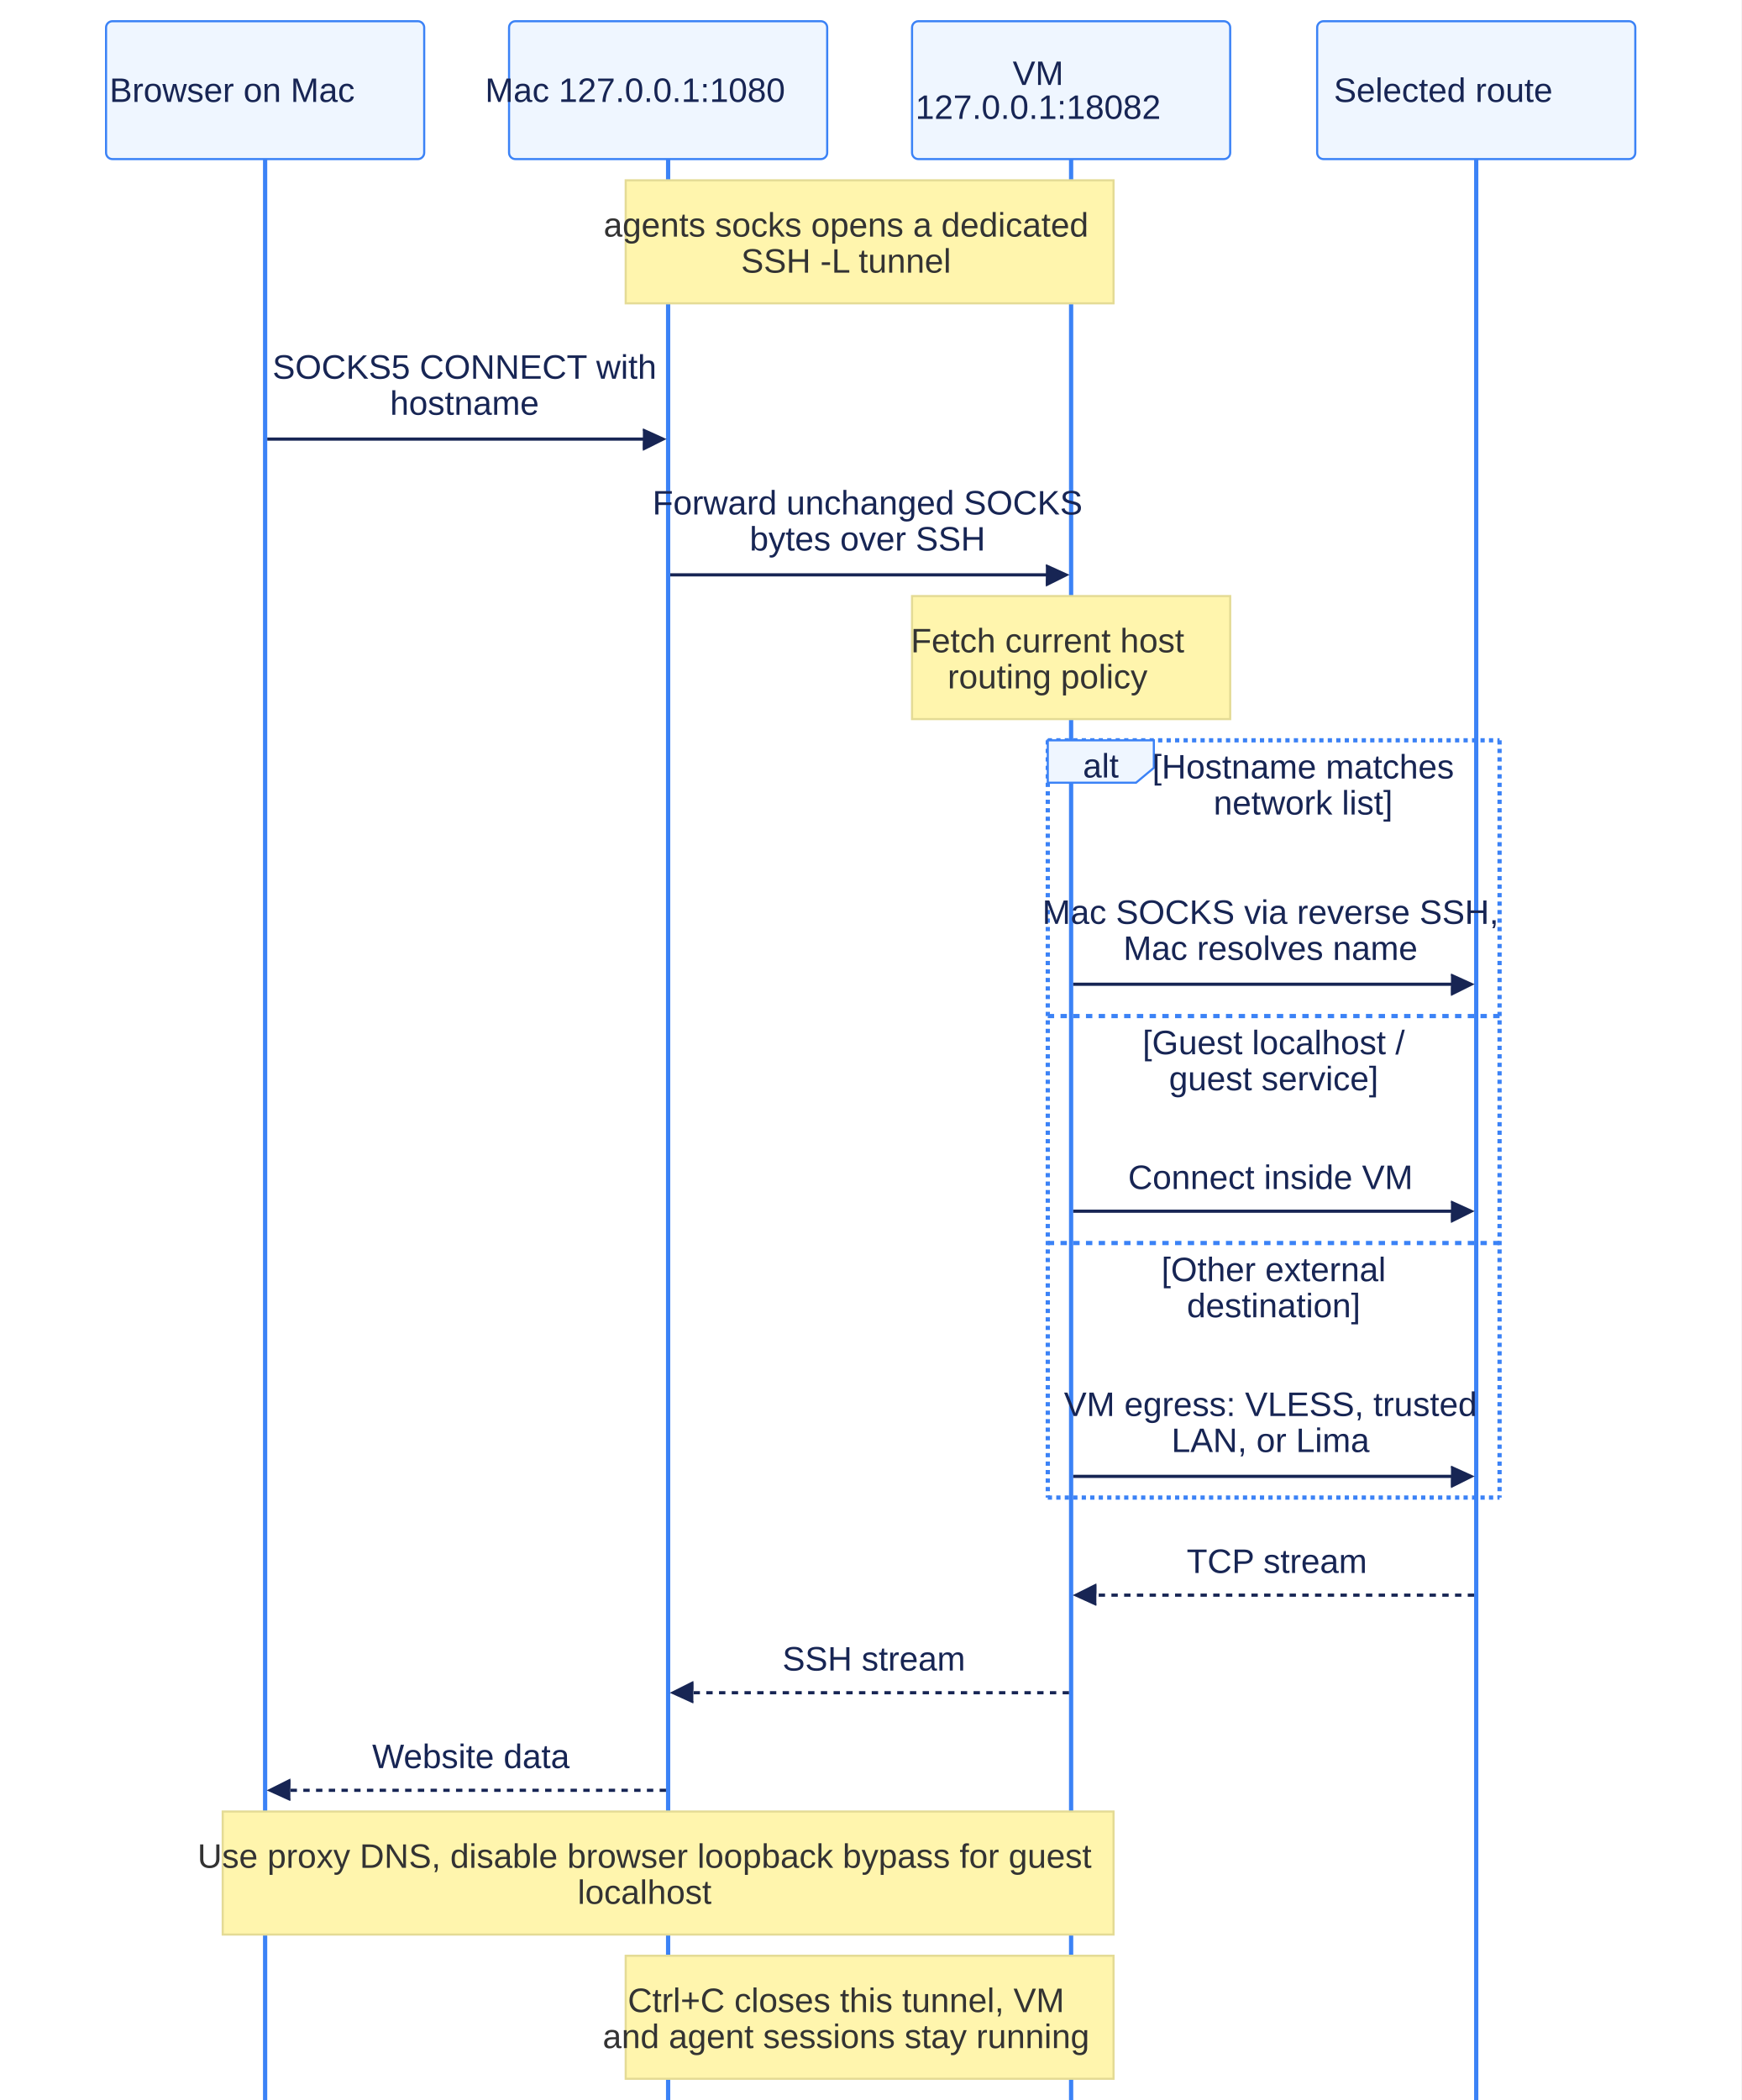
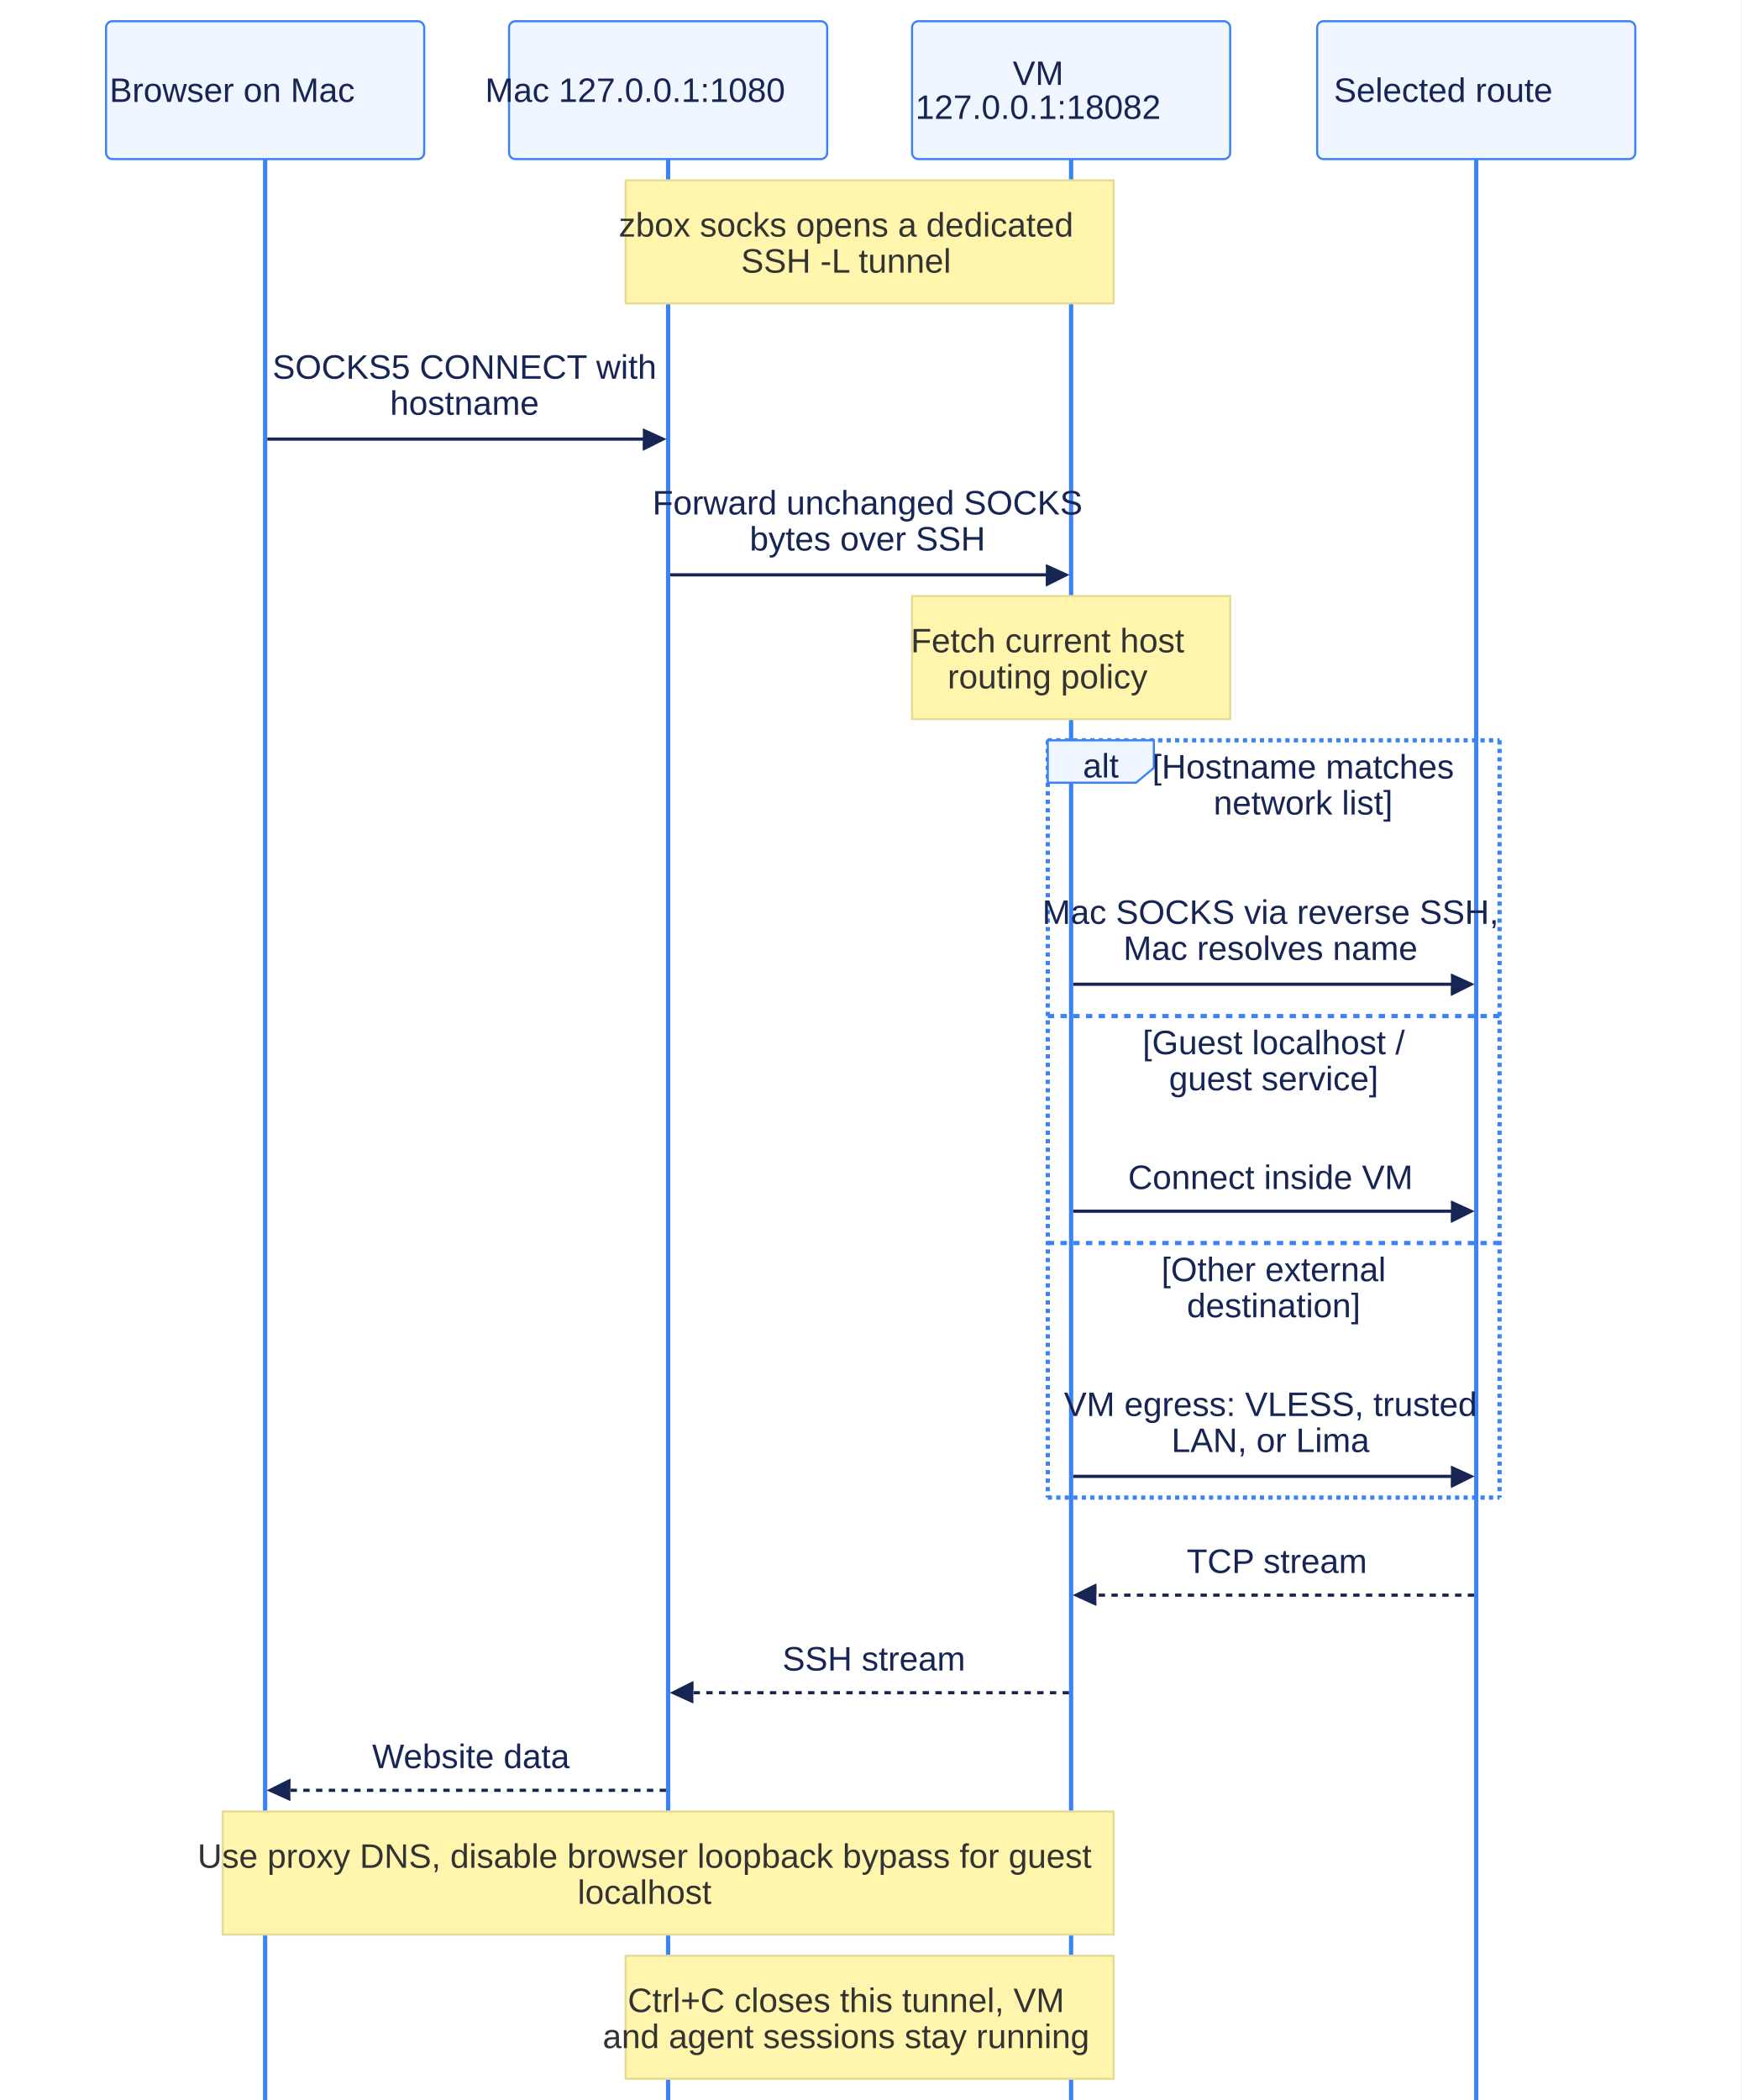
<svg xmlns="http://www.w3.org/2000/svg" xml:space="preserve" id="my-svg" width="821" height="990" viewBox="-50 -10 821 990" role="graphics-document document" aria-roledescription="sequence" aria-describedby="chart-desc-my-svg" aria-labelledby="chart-title-my-svg" style="background-color: white;">
  <rect x="-50" y="-10" width="821" height="990" fill="white" aria-hidden="true" />
  <g>
    <line id="actor3" x1="646" y1="65" x2="646" y2="2000" class="actor-line 200" stroke-width="0.5px" stroke="#999" name="R" />
    <g id="root-3">
      <rect x="571" y="0" fill="#eaeaea" stroke="#666" width="150" height="65" name="R" rx="3" ry="3" class="actor actor-top" />
      <text x="646" y="32.5" dominant-baseline="central" alignment-baseline="central" class="actor actor-box" style="text-anchor: middle; font-size: 16px; font-weight: 400;">
        <tspan x="646" dy="0">Selected route</tspan>
      </text>
    </g>
  </g>
  <g>
    <line id="actor2" x1="455" y1="65" x2="455" y2="2000" class="actor-line 200" stroke-width="0.5px" stroke="#999" name="G" />
    <g id="root-2">
      <rect x="380" y="0" fill="#eaeaea" stroke="#666" width="150" height="65" name="G" rx="3" ry="3" class="actor actor-top" />
      <text x="455" y="32.5" dominant-baseline="central" alignment-baseline="central" class="actor actor-box" style="text-anchor: middle; font-size: 16px; font-weight: 400;">
        <tspan x="455" dy="-8">VM</tspan>
      </text>
      <text x="455" y="32.5" dominant-baseline="central" alignment-baseline="central" class="actor actor-box" style="text-anchor: middle; font-size: 16px; font-weight: 400;">
        <tspan x="455" dy="8">127.0.0.1:18082</tspan>
      </text>
    </g>
  </g>
  <g>
    <line id="actor1" x1="265" y1="65" x2="265" y2="2000" class="actor-line 200" stroke-width="0.5px" stroke="#999" name="L" />
    <g id="root-1">
      <rect x="190" y="0" fill="#eaeaea" stroke="#666" width="150" height="65" name="L" rx="3" ry="3" class="actor actor-top" />
      <text x="265" y="32.5" dominant-baseline="central" alignment-baseline="central" class="actor actor-box" style="text-anchor: middle; font-size: 16px; font-weight: 400;">
        <tspan x="265" dy="0">Mac 127.0.0.1:1080</tspan>
      </text>
    </g>
  </g>
  <g>
    <line id="actor0" x1="75" y1="65" x2="75" y2="2000" class="actor-line 200" stroke-width="0.5px" stroke="#999" name="B" />
    <g id="root-0">
      <rect x="0" y="0" fill="#eaeaea" stroke="#666" width="150" height="65" name="B" rx="3" ry="3" class="actor actor-top" />
      <text x="75" y="32.5" dominant-baseline="central" alignment-baseline="central" class="actor actor-box" style="text-anchor: middle; font-size: 16px; font-weight: 400;">
        <tspan x="75" dy="0">Browser on Mac</tspan>
      </text>
    </g>
  </g>
  <style>#my-svg{font-family:Arial,Helvetica,sans-serif;font-size:15px;fill:#172554;}@keyframes edge-animation-frame{from{stroke-dashoffset:0;}}@keyframes dash{to{stroke-dashoffset:0;}}#my-svg .edge-animation-slow{stroke-dasharray:9,5!important;stroke-dashoffset:900;animation:dash 50s linear infinite;stroke-linecap:round;}#my-svg .edge-animation-fast{stroke-dasharray:9,5!important;stroke-dashoffset:900;animation:dash 20s linear infinite;stroke-linecap:round;}#my-svg .error-icon{fill:#f8fafc;}#my-svg .error-text{fill:#070503;stroke:#070503;}#my-svg .edge-thickness-normal{stroke-width:1px;}#my-svg .edge-thickness-thick{stroke-width:3.5px;}#my-svg .edge-pattern-solid{stroke-dasharray:0;}#my-svg .edge-thickness-invisible{stroke-width:0;fill:none;}#my-svg .edge-pattern-dashed{stroke-dasharray:3;}#my-svg .edge-pattern-dotted{stroke-dasharray:2;}#my-svg .marker{fill:#64748b;stroke:#64748b;}#my-svg .marker.cross{stroke:#64748b;}#my-svg svg{font-family:Arial,Helvetica,sans-serif;font-size:15px;}#my-svg p{margin:0;}#my-svg .actor{stroke:#3b82f6;fill:#eff6ff;}#my-svg text.actor&gt;tspan{fill:#172554;stroke:none;}#my-svg .actor-line{stroke:#3b82f6;}#my-svg .innerArc{stroke-width:1.5;stroke-dasharray:none;}#my-svg .messageLine0{stroke-width:1.5;stroke-dasharray:none;stroke:#172554;}#my-svg .messageLine1{stroke-width:1.5;stroke-dasharray:2,2;stroke:#172554;}#my-svg #arrowhead path{fill:#172554;stroke:#172554;}#my-svg .sequenceNumber{fill:#9b8b74;}#my-svg #sequencenumber{fill:#172554;}#my-svg #crosshead path{fill:#172554;stroke:#172554;}#my-svg .messageText{fill:#172554;stroke:none;}#my-svg .labelBox{stroke:#3b82f6;fill:#eff6ff;}#my-svg .labelText,#my-svg .labelText&gt;tspan{fill:#172554;stroke:none;}#my-svg .loopText,#my-svg .loopText&gt;tspan{fill:#172554;stroke:none;}#my-svg .loopLine{stroke-width:2px;stroke-dasharray:2,2;stroke:#3b82f6;fill:#3b82f6;}#my-svg .note{stroke:hsl(52.683, 60%, 73.922%);fill:#fff5ad;}#my-svg .noteText,#my-svg .noteText&gt;tspan{fill:#333;stroke:none;}#my-svg .activation0{fill:#f0fdf4;stroke:hsl(138.462, 76.471%, 86.667%);}#my-svg .activation1{fill:#f0fdf4;stroke:hsl(138.462, 76.471%, 86.667%);}#my-svg .activation2{fill:#f0fdf4;stroke:hsl(138.462, 76.471%, 86.667%);}#my-svg .actorPopupMenu{position:absolute;}#my-svg .actorPopupMenuPanel{position:absolute;fill:#eff6ff;box-shadow:0px 8px 16px 0px rgba(0,0,0,0.2);filter:drop-shadow(3px 5px 2px rgb(0 0 0 / 0.4));}#my-svg .actor-man line{stroke:#3b82f6;fill:#eff6ff;}#my-svg .actor-man circle,#my-svg line{stroke:#3b82f6;fill:#eff6ff;stroke-width:2px;}#my-svg :root{--mermaid-font-family:"trebuchet ms",verdana,arial,sans-serif;}</style>
  <g />
  <defs>
    <symbol id="computer" width="24" height="24">
      <path transform="scale(.5)" d="M2 2v13h20v-13h-20zm18 11h-16v-9h16v9zm-10.228 6l.466-1h3.524l.467 1h-4.457zm14.228 3h-24l2-6h2.104l-1.33 4h18.45l-1.297-4h2.073l2 6zm-5-10h-14v-7h14v7z" />
    </symbol>
  </defs>
  <defs>
    <symbol id="database" fill-rule="evenodd" clip-rule="evenodd">
      <path transform="scale(.5)" d="M12.258.001l.256.004.255.005.253.008.251.01.249.012.247.015.246.016.242.019.241.02.239.023.236.024.233.027.231.028.229.031.225.032.223.034.22.036.217.038.214.04.211.041.208.043.205.045.201.046.198.048.194.05.191.051.187.053.183.054.18.056.175.057.172.059.168.06.163.061.16.063.155.064.15.066.074.033.073.033.071.034.07.034.069.035.068.035.067.035.066.035.064.036.064.036.062.036.06.036.06.037.058.037.058.037.055.038.055.038.053.038.052.038.051.039.05.039.048.039.047.039.045.04.044.04.043.04.041.04.04.041.039.041.037.041.036.041.034.041.033.042.032.042.03.042.029.042.027.042.026.043.024.043.023.043.021.043.02.043.018.044.017.043.015.044.013.044.012.044.011.045.009.044.007.045.006.045.004.045.002.045.001.045v17l-.001.045-.002.045-.004.045-.006.045-.007.045-.009.044-.011.045-.012.044-.013.044-.015.044-.017.043-.018.044-.02.043-.021.043-.023.043-.024.043-.026.043-.027.042-.029.042-.03.042-.032.042-.033.042-.034.041-.036.041-.037.041-.039.041-.04.041-.041.04-.043.04-.044.04-.045.04-.047.039-.048.039-.05.039-.051.039-.052.038-.053.038-.055.038-.055.038-.058.037-.058.037-.06.037-.06.036-.062.036-.064.036-.064.036-.066.035-.067.035-.068.035-.069.035-.07.034-.071.034-.073.033-.074.033-.15.066-.155.064-.16.063-.163.061-.168.06-.172.059-.175.057-.18.056-.183.054-.187.053-.191.051-.194.05-.198.048-.201.046-.205.045-.208.043-.211.041-.214.04-.217.038-.22.036-.223.034-.225.032-.229.031-.231.028-.233.027-.236.024-.239.023-.241.02-.242.019-.246.016-.247.015-.249.012-.251.01-.253.008-.255.005-.256.004-.258.001-.258-.001-.256-.004-.255-.005-.253-.008-.251-.01-.249-.012-.247-.015-.245-.016-.243-.019-.241-.02-.238-.023-.236-.024-.234-.027-.231-.028-.228-.031-.226-.032-.223-.034-.22-.036-.217-.038-.214-.04-.211-.041-.208-.043-.204-.045-.201-.046-.198-.048-.195-.05-.19-.051-.187-.053-.184-.054-.179-.056-.176-.057-.172-.059-.167-.06-.164-.061-.159-.063-.155-.064-.151-.066-.074-.033-.072-.033-.072-.034-.07-.034-.069-.035-.068-.035-.067-.035-.066-.035-.064-.036-.063-.036-.062-.036-.061-.036-.06-.037-.058-.037-.057-.037-.056-.038-.055-.038-.053-.038-.052-.038-.051-.039-.049-.039-.049-.039-.046-.039-.046-.04-.044-.04-.043-.04-.041-.04-.04-.041-.039-.041-.037-.041-.036-.041-.034-.041-.033-.042-.032-.042-.03-.042-.029-.042-.027-.042-.026-.043-.024-.043-.023-.043-.021-.043-.02-.043-.018-.044-.017-.043-.015-.044-.013-.044-.012-.044-.011-.045-.009-.044-.007-.045-.006-.045-.004-.045-.002-.045-.001-.045v-17l.001-.045.002-.045.004-.045.006-.045.007-.045.009-.044.011-.045.012-.044.013-.044.015-.044.017-.043.018-.044.02-.043.021-.043.023-.043.024-.043.026-.043.027-.042.029-.042.03-.042.032-.042.033-.042.034-.041.036-.041.037-.041.039-.041.04-.041.041-.04.043-.04.044-.04.046-.04.046-.039.049-.039.049-.039.051-.039.052-.038.053-.038.055-.038.056-.038.057-.037.058-.037.06-.037.061-.036.062-.036.063-.036.064-.036.066-.035.067-.035.068-.035.069-.035.07-.034.072-.034.072-.033.074-.033.151-.066.155-.064.159-.063.164-.061.167-.06.172-.059.176-.057.179-.056.184-.054.187-.053.19-.051.195-.05.198-.048.201-.046.204-.045.208-.043.211-.041.214-.04.217-.038.22-.036.223-.034.226-.032.228-.031.231-.028.234-.027.236-.024.238-.023.241-.02.243-.019.245-.016.247-.015.249-.012.251-.01.253-.008.255-.005.256-.004.258-.001.258.001zm-9.258 20.499v.01l.001.021.003.021.004.022.005.021.006.022.007.022.009.023.01.022.011.023.012.023.013.023.015.023.016.024.017.023.018.024.019.024.021.024.022.025.023.024.024.025.052.049.056.05.061.051.066.051.07.051.075.051.079.052.084.052.088.052.092.052.097.052.102.051.105.052.11.052.114.051.119.051.123.051.127.05.131.05.135.05.139.048.144.049.147.047.152.047.155.047.16.045.163.045.167.043.171.043.176.041.178.041.183.039.187.039.19.037.194.035.197.035.202.033.204.031.209.03.212.029.216.027.219.025.222.024.226.021.23.02.233.018.236.016.24.015.243.012.246.01.249.008.253.005.256.004.259.001.26-.001.257-.004.254-.005.25-.008.247-.011.244-.012.241-.014.237-.016.233-.018.231-.021.226-.021.224-.024.22-.026.216-.027.212-.028.21-.031.205-.031.202-.034.198-.034.194-.036.191-.037.187-.039.183-.04.179-.04.175-.042.172-.043.168-.044.163-.045.16-.046.155-.046.152-.047.148-.048.143-.049.139-.049.136-.05.131-.05.126-.05.123-.051.118-.052.114-.051.11-.052.106-.052.101-.052.096-.052.092-.052.088-.053.083-.051.079-.052.074-.052.07-.051.065-.051.06-.051.056-.05.051-.05.023-.024.023-.025.021-.024.02-.024.019-.024.018-.024.017-.024.015-.023.014-.024.013-.023.012-.023.01-.023.01-.022.008-.022.006-.022.006-.022.004-.022.004-.021.001-.021.001-.021v-4.127l-.077.055-.08.053-.083.054-.085.053-.087.052-.09.052-.093.051-.095.05-.097.05-.1.049-.102.049-.105.048-.106.047-.109.047-.111.046-.114.045-.115.045-.118.044-.12.043-.122.042-.124.042-.126.041-.128.04-.13.04-.132.038-.134.038-.135.037-.138.037-.139.035-.142.035-.143.034-.144.033-.147.032-.148.031-.15.03-.151.03-.153.029-.154.027-.156.027-.158.026-.159.025-.161.024-.162.023-.163.022-.165.021-.166.02-.167.019-.169.018-.169.017-.171.016-.173.015-.173.014-.175.013-.175.012-.177.011-.178.01-.179.008-.179.008-.181.006-.182.005-.182.004-.184.003-.184.002h-.37l-.184-.002-.184-.003-.182-.004-.182-.005-.181-.006-.179-.008-.179-.008-.178-.01-.176-.011-.176-.012-.175-.013-.173-.014-.172-.015-.171-.016-.17-.017-.169-.018-.167-.019-.166-.02-.165-.021-.163-.022-.162-.023-.161-.024-.159-.025-.157-.026-.156-.027-.155-.027-.153-.029-.151-.03-.15-.03-.148-.031-.146-.032-.145-.033-.143-.034-.141-.035-.14-.035-.137-.037-.136-.037-.134-.038-.132-.038-.13-.04-.128-.04-.126-.041-.124-.042-.122-.042-.12-.044-.117-.043-.116-.045-.113-.045-.112-.046-.109-.047-.106-.047-.105-.048-.102-.049-.1-.049-.097-.05-.095-.05-.093-.052-.09-.051-.087-.052-.085-.053-.083-.054-.08-.054-.077-.054v4.127zm0-5.654v.011l.001.021.003.021.004.021.005.022.006.022.007.022.009.022.01.022.011.023.012.023.013.023.015.024.016.023.017.024.018.024.019.024.021.024.022.024.023.025.024.024.052.05.056.05.061.05.066.051.07.051.075.052.079.051.084.052.088.052.092.052.097.052.102.052.105.052.11.051.114.051.119.052.123.05.127.051.131.05.135.049.139.049.144.048.147.048.152.047.155.046.16.045.163.045.167.044.171.042.176.042.178.04.183.04.187.038.19.037.194.036.197.034.202.033.204.032.209.03.212.028.216.027.219.025.222.024.226.022.23.02.233.018.236.016.24.014.243.012.246.01.249.008.253.006.256.003.259.001.26-.001.257-.003.254-.006.25-.008.247-.01.244-.012.241-.015.237-.016.233-.018.231-.02.226-.022.224-.024.22-.025.216-.027.212-.029.21-.03.205-.032.202-.033.198-.035.194-.036.191-.037.187-.039.183-.039.179-.041.175-.042.172-.043.168-.044.163-.045.16-.045.155-.047.152-.047.148-.048.143-.048.139-.05.136-.049.131-.05.126-.051.123-.051.118-.051.114-.052.11-.052.106-.052.101-.052.096-.052.092-.052.088-.052.083-.052.079-.052.074-.051.07-.052.065-.051.06-.05.056-.051.051-.049.023-.025.023-.024.021-.025.02-.024.019-.024.018-.024.017-.024.015-.023.014-.023.013-.024.012-.022.01-.023.01-.023.008-.022.006-.022.006-.022.004-.021.004-.022.001-.021.001-.021v-4.139l-.077.054-.08.054-.083.054-.085.052-.087.053-.09.051-.093.051-.095.051-.097.05-.1.049-.102.049-.105.048-.106.047-.109.047-.111.046-.114.045-.115.044-.118.044-.12.044-.122.042-.124.042-.126.041-.128.04-.13.039-.132.039-.134.038-.135.037-.138.036-.139.036-.142.035-.143.033-.144.033-.147.033-.148.031-.15.03-.151.03-.153.028-.154.028-.156.027-.158.026-.159.025-.161.024-.162.023-.163.022-.165.021-.166.02-.167.019-.169.018-.169.017-.171.016-.173.015-.173.014-.175.013-.175.012-.177.011-.178.009-.179.009-.179.007-.181.007-.182.005-.182.004-.184.003-.184.002h-.37l-.184-.002-.184-.003-.182-.004-.182-.005-.181-.007-.179-.007-.179-.009-.178-.009-.176-.011-.176-.012-.175-.013-.173-.014-.172-.015-.171-.016-.17-.017-.169-.018-.167-.019-.166-.02-.165-.021-.163-.022-.162-.023-.161-.024-.159-.025-.157-.026-.156-.027-.155-.028-.153-.028-.151-.03-.15-.03-.148-.031-.146-.033-.145-.033-.143-.033-.141-.035-.14-.036-.137-.036-.136-.037-.134-.038-.132-.039-.13-.039-.128-.04-.126-.041-.124-.042-.122-.043-.12-.043-.117-.044-.116-.044-.113-.046-.112-.046-.109-.046-.106-.047-.105-.048-.102-.049-.1-.049-.097-.05-.095-.051-.093-.051-.09-.051-.087-.053-.085-.052-.083-.054-.08-.054-.077-.054v4.139zm0-5.666v.011l.001.02.003.022.004.021.005.022.006.021.007.022.009.023.01.022.011.023.012.023.013.023.015.023.016.024.017.024.018.023.019.024.021.025.022.024.023.024.024.025.052.05.056.05.061.05.066.051.07.051.075.052.079.051.084.052.088.052.092.052.097.052.102.052.105.051.11.052.114.051.119.051.123.051.127.05.131.05.135.05.139.049.144.048.147.048.152.047.155.046.16.045.163.045.167.043.171.043.176.042.178.04.183.04.187.038.19.037.194.036.197.034.202.033.204.032.209.03.212.028.216.027.219.025.222.024.226.021.23.02.233.018.236.017.24.014.243.012.246.01.249.008.253.006.256.003.259.001.26-.001.257-.003.254-.006.25-.008.247-.01.244-.013.241-.014.237-.016.233-.018.231-.02.226-.022.224-.024.22-.025.216-.027.212-.029.21-.03.205-.032.202-.033.198-.035.194-.036.191-.037.187-.039.183-.039.179-.041.175-.042.172-.043.168-.044.163-.045.16-.045.155-.047.152-.047.148-.048.143-.049.139-.049.136-.049.131-.051.126-.05.123-.051.118-.052.114-.051.11-.052.106-.052.101-.052.096-.052.092-.052.088-.052.083-.052.079-.052.074-.052.07-.051.065-.051.06-.051.056-.05.051-.049.023-.025.023-.025.021-.024.02-.024.019-.024.018-.024.017-.024.015-.023.014-.024.013-.023.012-.023.01-.022.01-.023.008-.022.006-.022.006-.022.004-.022.004-.021.001-.021.001-.021v-4.153l-.077.054-.08.054-.083.053-.085.053-.087.053-.09.051-.093.051-.095.051-.097.05-.1.049-.102.048-.105.048-.106.048-.109.046-.111.046-.114.046-.115.044-.118.044-.12.043-.122.043-.124.042-.126.041-.128.04-.13.039-.132.039-.134.038-.135.037-.138.036-.139.036-.142.034-.143.034-.144.033-.147.032-.148.032-.15.03-.151.03-.153.028-.154.028-.156.027-.158.026-.159.024-.161.024-.162.023-.163.023-.165.021-.166.02-.167.019-.169.018-.169.017-.171.016-.173.015-.173.014-.175.013-.175.012-.177.01-.178.01-.179.009-.179.007-.181.006-.182.006-.182.004-.184.003-.184.001-.185.001-.185-.001-.184-.001-.184-.003-.182-.004-.182-.006-.181-.006-.179-.007-.179-.009-.178-.01-.176-.01-.176-.012-.175-.013-.173-.014-.172-.015-.171-.016-.17-.017-.169-.018-.167-.019-.166-.02-.165-.021-.163-.023-.162-.023-.161-.024-.159-.024-.157-.026-.156-.027-.155-.028-.153-.028-.151-.03-.15-.03-.148-.032-.146-.032-.145-.033-.143-.034-.141-.034-.14-.036-.137-.036-.136-.037-.134-.038-.132-.039-.13-.039-.128-.041-.126-.041-.124-.041-.122-.043-.12-.043-.117-.044-.116-.044-.113-.046-.112-.046-.109-.046-.106-.048-.105-.048-.102-.048-.1-.05-.097-.049-.095-.051-.093-.051-.09-.052-.087-.052-.085-.053-.083-.053-.08-.054-.077-.054v4.153zm8.74-8.179l-.257.004-.254.005-.25.008-.247.011-.244.012-.241.014-.237.016-.233.018-.231.021-.226.022-.224.023-.22.026-.216.027-.212.028-.21.031-.205.032-.202.033-.198.034-.194.036-.191.038-.187.038-.183.04-.179.041-.175.042-.172.043-.168.043-.163.045-.16.046-.155.046-.152.048-.148.048-.143.048-.139.049-.136.05-.131.05-.126.051-.123.051-.118.051-.114.052-.11.052-.106.052-.101.052-.096.052-.092.052-.088.052-.083.052-.079.052-.074.051-.07.052-.065.051-.06.05-.056.05-.051.05-.023.025-.023.024-.021.024-.02.025-.019.024-.018.024-.017.023-.015.024-.014.023-.013.023-.012.023-.01.023-.01.022-.008.022-.006.023-.006.021-.004.022-.004.021-.001.021-.001.021.001.021.001.021.004.021.004.022.006.021.006.023.008.022.01.022.01.023.012.023.013.023.014.023.015.024.017.023.018.024.019.024.02.025.021.024.023.024.023.025.051.05.056.05.06.05.065.051.07.052.074.051.079.052.083.052.088.052.092.052.096.052.101.052.106.052.11.052.114.052.118.051.123.051.126.051.131.05.136.05.139.049.143.048.148.048.152.048.155.046.16.046.163.045.168.043.172.043.175.042.179.041.183.04.187.038.191.038.194.036.198.034.202.033.205.032.21.031.212.028.216.027.22.026.224.023.226.022.231.021.233.018.237.016.241.014.244.012.247.011.25.008.254.005.257.004.26.001.26-.001.257-.004.254-.005.25-.008.247-.011.244-.012.241-.014.237-.016.233-.018.231-.021.226-.022.224-.023.22-.026.216-.027.212-.028.21-.031.205-.032.202-.033.198-.034.194-.036.191-.038.187-.038.183-.04.179-.041.175-.042.172-.043.168-.043.163-.045.16-.046.155-.046.152-.048.148-.048.143-.048.139-.049.136-.05.131-.05.126-.051.123-.051.118-.051.114-.052.11-.052.106-.052.101-.052.096-.052.092-.052.088-.052.083-.052.079-.052.074-.051.07-.052.065-.051.06-.05.056-.05.051-.05.023-.025.023-.024.021-.024.02-.025.019-.024.018-.024.017-.023.015-.024.014-.023.013-.023.012-.023.01-.023.01-.022.008-.022.006-.023.006-.021.004-.022.004-.021.001-.021.001-.021-.001-.021-.001-.021-.004-.021-.004-.022-.006-.021-.006-.023-.008-.022-.01-.022-.01-.023-.012-.023-.013-.023-.014-.023-.015-.024-.017-.023-.018-.024-.019-.024-.02-.025-.021-.024-.023-.024-.023-.025-.051-.05-.056-.05-.06-.05-.065-.051-.07-.052-.074-.051-.079-.052-.083-.052-.088-.052-.092-.052-.096-.052-.101-.052-.106-.052-.11-.052-.114-.052-.118-.051-.123-.051-.126-.051-.131-.05-.136-.05-.139-.049-.143-.048-.148-.048-.152-.048-.155-.046-.16-.046-.163-.045-.168-.043-.172-.043-.175-.042-.179-.041-.183-.04-.187-.038-.191-.038-.194-.036-.198-.034-.202-.033-.205-.032-.21-.031-.212-.028-.216-.027-.22-.026-.224-.023-.226-.022-.231-.021-.233-.018-.237-.016-.241-.014-.244-.012-.247-.011-.25-.008-.254-.005-.257-.004-.26-.001-.26.001z" />
    </symbol>
  </defs>
  <defs>
    <symbol id="clock" width="24" height="24">
      <path transform="scale(.5)" d="M12 2c5.514 0 10 4.486 10 10s-4.486 10-10 10-10-4.486-10-10 4.486-10 10-10zm0-2c-6.627 0-12 5.373-12 12s5.373 12 12 12 12-5.373 12-12-5.373-12-12-12zm5.848 12.459c.202.038.202.333.001.372-1.907.361-6.045 1.111-6.547 1.111-.719 0-1.301-.582-1.301-1.301 0-.512.77-5.447 1.125-7.445.034-.192.312-.181.343.014l.985 6.238 5.394 1.011z" />
    </symbol>
  </defs>
  <defs>
    <marker id="arrowhead" refX="7.9" refY="5" markerUnits="userSpaceOnUse" markerWidth="12" markerHeight="12" orient="auto-start-reverse">
      <path d="M -1 0 L 10 5 L 0 10 z" />
    </marker>
  </defs>
  <defs>
    <marker id="crosshead" markerWidth="15" markerHeight="8" orient="auto" refX="4" refY="4.5">
      <path fill="none" stroke="#000000" stroke-width="1pt" d="M 1,2 L 6,7 M 6,2 L 1,7" style="stroke-dasharray: 0, 0;" />
    </marker>
  </defs>
  <defs>
    <marker id="filled-head" refX="15.5" refY="7" markerWidth="20" markerHeight="28" orient="auto">
      <path d="M 18,7 L9,13 L14,7 L9,1 Z" />
    </marker>
  </defs>
  <defs>
    <marker id="sequencenumber" refX="15" refY="15" markerWidth="60" markerHeight="40" orient="auto">
      <circle cx="15" cy="15" r="6" />
    </marker>
  </defs>
  <g>
    <rect x="245" y="75" fill="#EDF2AE" stroke="#666" width="230" height="58" class="note" />
    <text x="360" y="81" text-anchor="middle" dominant-baseline="middle" alignment-baseline="middle" class="noteText" dy="1em" style="font-size: 16px; font-weight: 400;">
-       <tspan x="360">agents socks opens a dedicated</tspan>
+       <tspan x="360">zbox socks opens a dedicated</tspan>
    </text>
    <text x="360" y="98" text-anchor="middle" dominant-baseline="middle" alignment-baseline="middle" class="noteText" dy="1em" style="font-size: 16px; font-weight: 400;">
      <tspan x="360">SSH -L tunnel</tspan>
    </text>
  </g>
  <g>
    <rect x="380" y="271" fill="#EDF2AE" stroke="#666" width="150" height="58" class="note" />
    <text x="455" y="277" text-anchor="middle" dominant-baseline="middle" alignment-baseline="middle" class="noteText" dy="1em" style="font-size: 16px; font-weight: 400;">
      <tspan x="455">Fetch current host</tspan>
    </text>
    <text x="455" y="294" text-anchor="middle" dominant-baseline="middle" alignment-baseline="middle" class="noteText" dy="1em" style="font-size: 16px; font-weight: 400;">
      <tspan x="455">routing policy</tspan>
    </text>
  </g>
  <g>
    <line x1="444" y1="339" x2="657" y2="339" class="loopLine" />
    <line x1="657" y1="339" x2="657" y2="696" class="loopLine" />
    <line x1="444" y1="696" x2="657" y2="696" class="loopLine" />
    <line x1="444" y1="339" x2="444" y2="696" class="loopLine" />
    <line x1="444" y1="469" x2="657" y2="469" class="loopLine" style="stroke-dasharray: 3, 3;" />
    <line x1="444" y1="576" x2="657" y2="576" class="loopLine" style="stroke-dasharray: 3, 3;" />
    <polygon points="444,339 494,339 494,352 485.6,359 444,359" class="labelBox" />
    <text x="469" y="352" text-anchor="middle" dominant-baseline="middle" alignment-baseline="middle" class="labelText" style="font-size: 16px; font-weight: 400;">alt</text>
    <text x="575.5" y="357" text-anchor="middle" class="loopText" style="font-size: 16px; font-weight: 400;">
      <tspan x="575.5">[Hostname matches</tspan>
    </text>
    <text x="575.5" y="374" text-anchor="middle" class="loopText" style="font-size: 16px; font-weight: 400;">
      <tspan x="575.5">network list]</tspan>
    </text>
    <text x="550.5" y="487" text-anchor="middle" class="loopText" style="font-size: 16px; font-weight: 400;">[Guest localhost /</text>
    <text x="550.5" y="504" text-anchor="middle" class="loopText" style="font-size: 16px; font-weight: 400;">guest service]</text>
    <text x="550.5" y="594" text-anchor="middle" class="loopText" style="font-size: 16px; font-weight: 400;">[Other external</text>
    <text x="550.5" y="611" text-anchor="middle" class="loopText" style="font-size: 16px; font-weight: 400;">destination]</text>
  </g>
  <g>
    <rect x="55" y="844" fill="#EDF2AE" stroke="#666" width="420" height="58" class="note" />
    <text x="265" y="850" text-anchor="middle" dominant-baseline="middle" alignment-baseline="middle" class="noteText" dy="1em" style="font-size: 16px; font-weight: 400;">
      <tspan x="265">Use proxy DNS, disable browser loopback bypass for guest</tspan>
    </text>
    <text x="265" y="867" text-anchor="middle" dominant-baseline="middle" alignment-baseline="middle" class="noteText" dy="1em" style="font-size: 16px; font-weight: 400;">
      <tspan x="265">localhost</tspan>
    </text>
  </g>
  <g>
    <rect x="245" y="912" fill="#EDF2AE" stroke="#666" width="230" height="58" class="note" />
    <text x="360" y="918" text-anchor="middle" dominant-baseline="middle" alignment-baseline="middle" class="noteText" dy="1em" style="font-size: 16px; font-weight: 400;">
      <tspan x="360">Ctrl+C closes this tunnel, VM</tspan>
    </text>
    <text x="360" y="935" text-anchor="middle" dominant-baseline="middle" alignment-baseline="middle" class="noteText" dy="1em" style="font-size: 16px; font-weight: 400;">
      <tspan x="360">and agent sessions stay running</tspan>
    </text>
  </g>
  <text x="169" y="148" text-anchor="middle" dominant-baseline="middle" alignment-baseline="middle" class="messageText" dy="1em" style="font-size: 16px; font-weight: 400;">SOCKS5 CONNECT with</text>
  <text x="169" y="165" text-anchor="middle" dominant-baseline="middle" alignment-baseline="middle" class="messageText" dy="1em" style="font-size: 16px; font-weight: 400;">hostname</text>
  <line x1="76" y1="197" x2="261" y2="197" class="messageLine0" stroke-width="2" stroke="none" marker-end="url(#arrowhead)" style="fill: none;" />
  <text x="359" y="212" text-anchor="middle" dominant-baseline="middle" alignment-baseline="middle" class="messageText" dy="1em" style="font-size: 16px; font-weight: 400;">Forward unchanged SOCKS</text>
  <text x="359" y="229" text-anchor="middle" dominant-baseline="middle" alignment-baseline="middle" class="messageText" dy="1em" style="font-size: 16px; font-weight: 400;">bytes over SSH</text>
  <line x1="266" y1="261" x2="451" y2="261" class="messageLine0" stroke-width="2" stroke="none" marker-end="url(#arrowhead)" style="fill: none;" />
  <text x="549" y="405" text-anchor="middle" dominant-baseline="middle" alignment-baseline="middle" class="messageText" dy="1em" style="font-size: 16px; font-weight: 400;">Mac SOCKS via reverse SSH,</text>
  <text x="549" y="422" text-anchor="middle" dominant-baseline="middle" alignment-baseline="middle" class="messageText" dy="1em" style="font-size: 16px; font-weight: 400;">Mac resolves name</text>
  <line x1="456" y1="454" x2="642" y2="454" class="messageLine0" stroke-width="2" stroke="none" marker-end="url(#arrowhead)" style="fill: none;" />
  <text x="549" y="530" text-anchor="middle" dominant-baseline="middle" alignment-baseline="middle" class="messageText" dy="1em" style="font-size: 16px; font-weight: 400;">Connect inside VM</text>
  <line x1="456" y1="561" x2="642" y2="561" class="messageLine0" stroke-width="2" stroke="none" marker-end="url(#arrowhead)" style="fill: none;" />
  <text x="549" y="637" text-anchor="middle" dominant-baseline="middle" alignment-baseline="middle" class="messageText" dy="1em" style="font-size: 16px; font-weight: 400;">VM egress: VLESS, trusted</text>
  <text x="549" y="654" text-anchor="middle" dominant-baseline="middle" alignment-baseline="middle" class="messageText" dy="1em" style="font-size: 16px; font-weight: 400;">LAN, or Lima</text>
  <line x1="456" y1="686" x2="642" y2="686" class="messageLine0" stroke-width="2" stroke="none" marker-end="url(#arrowhead)" style="fill: none;" />
  <text x="552" y="711" text-anchor="middle" dominant-baseline="middle" alignment-baseline="middle" class="messageText" dy="1em" style="font-size: 16px; font-weight: 400;">TCP stream</text>
  <line x1="645" y1="742" x2="459" y2="742" class="messageLine1" stroke-width="2" stroke="none" marker-end="url(#arrowhead)" style="stroke-dasharray: 3, 3; fill: none;" />
  <text x="362" y="757" text-anchor="middle" dominant-baseline="middle" alignment-baseline="middle" class="messageText" dy="1em" style="font-size: 16px; font-weight: 400;">SSH stream</text>
  <line x1="454" y1="788" x2="269" y2="788" class="messageLine1" stroke-width="2" stroke="none" marker-end="url(#arrowhead)" style="stroke-dasharray: 3, 3; fill: none;" />
  <text x="172" y="803" text-anchor="middle" dominant-baseline="middle" alignment-baseline="middle" class="messageText" dy="1em" style="font-size: 16px; font-weight: 400;">Website data</text>
  <line x1="264" y1="834" x2="79" y2="834" class="messageLine1" stroke-width="2" stroke="none" marker-end="url(#arrowhead)" style="stroke-dasharray: 3, 3; fill: none;" />
</svg>
